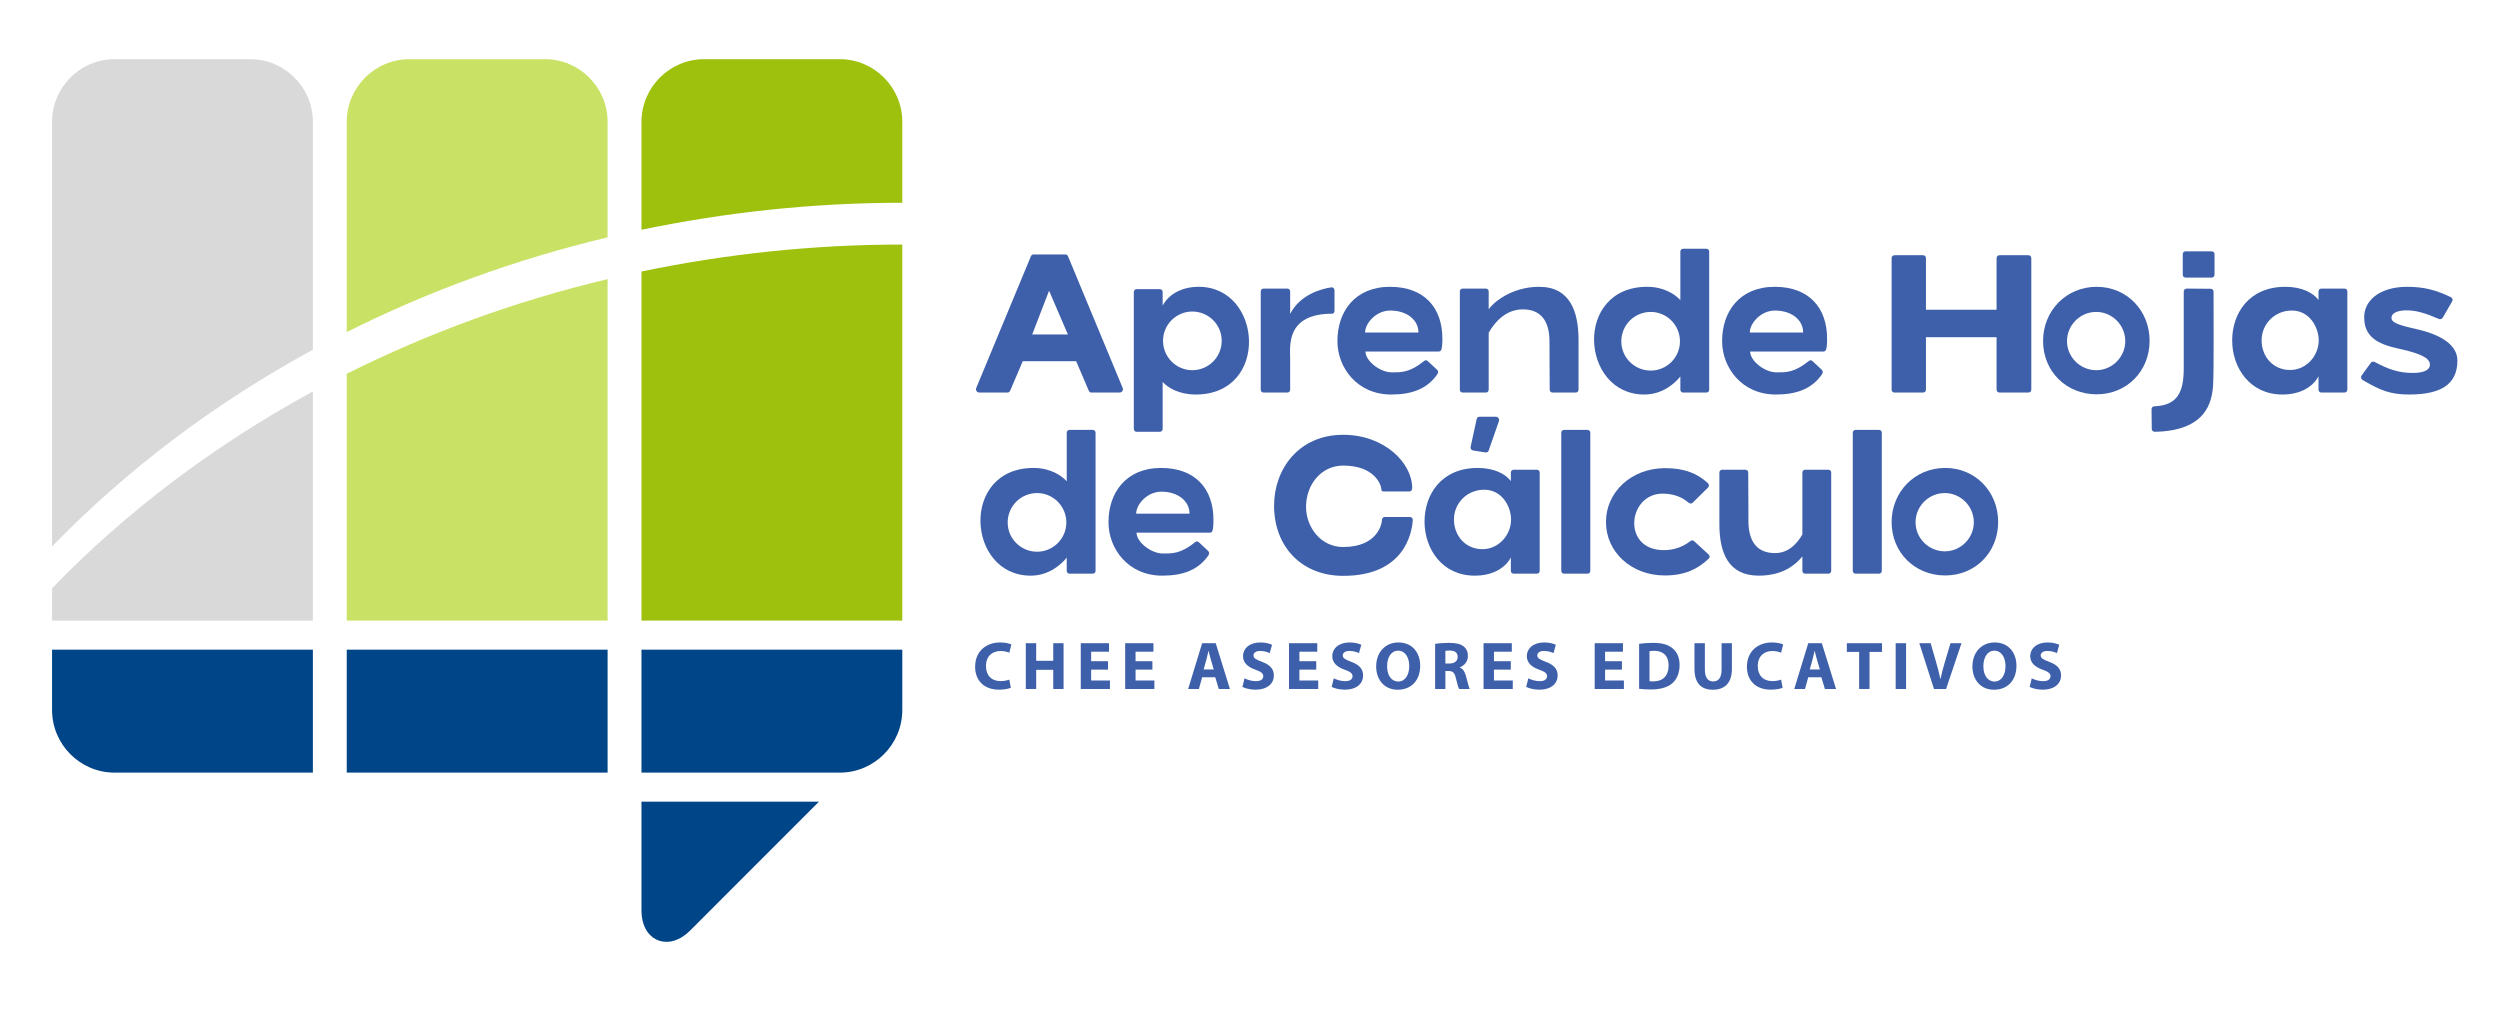
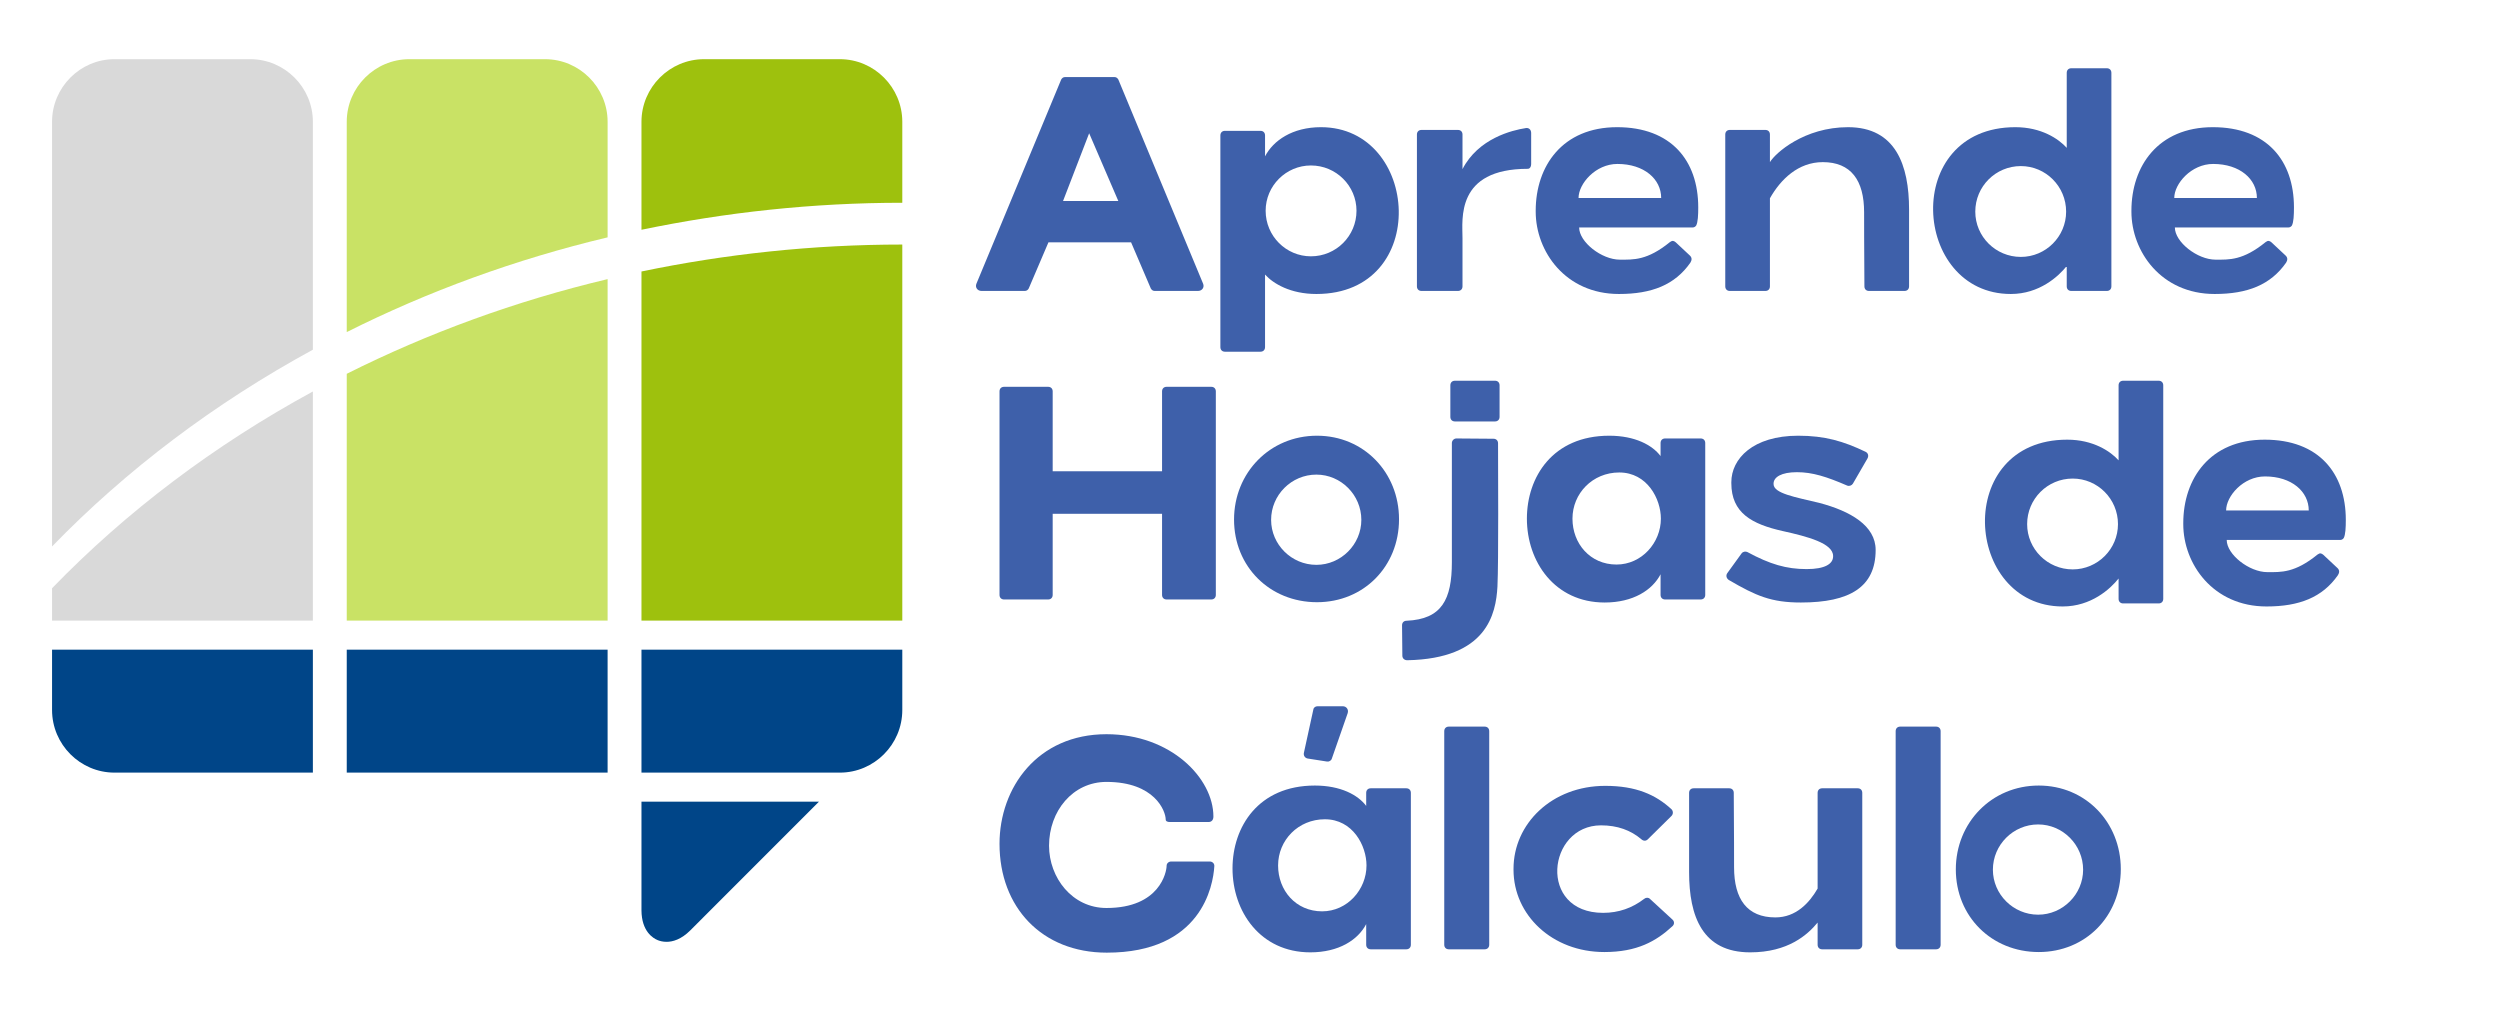
<svg xmlns="http://www.w3.org/2000/svg" width="100%" height="100%" viewBox="0 0 1334 540" version="1.1" xml:space="preserve" style="fill-rule:evenodd;clip-rule:evenodd;stroke-linejoin:round;stroke-miterlimit:2;">
  <g id="Artboard1" transform="matrix(1,0,0,1,-48,-453.447)">
    <rect x="48" y="453.447" width="1333.79" height="539.234" style="fill:none;" />
    <g transform="matrix(1,0,0,1,7.79172e-06,0.446824)">
-       <clipPath id="_clip1">
-         <rect x="390" y="484.578" width="139.434" height="300.422" />
-       </clipPath>
-       <g clip-path="url(#_clip1)">
+       <g>
        <path d="M390.289,575.605L390.289,517.988C390.289,499.617 405.324,484.578 423.695,484.578L496.148,484.578C514.469,484.578 529.465,499.617 529.465,517.988L529.465,561.195C481.582,561.195 435,566.313 390.289,575.605ZM529.465,784.148L529.465,583.488C481.582,583.488 435,588.57 390.289,597.867L390.289,784.148L529.465,784.148Z" style="fill:rgb(158,193,13);fill-rule:nonzero;" />
      </g>
    </g>
    <g transform="matrix(1,0,0,1,7.79172e-06,0.446824)">
      <path d="M233.023,630.199L233.023,517.988C233.023,499.617 248.051,484.578 266.441,484.578L338.793,484.578C357.211,484.578 372.219,499.617 372.219,517.988L372.219,579.656C322.953,591.387 276.293,608.484 233.023,630.199ZM372.219,784.148L372.219,601.938C322.953,613.648 276.281,630.777 233.023,652.461L233.023,784.148L372.219,784.148Z" style="fill:rgb(201,226,101);fill-rule:nonzero;" />
    </g>
    <g transform="matrix(1,0,0,1,7.79172e-06,0.446824)">
      <path d="M75.777,744.59L75.777,517.988C75.777,499.617 90.773,484.578 109.094,484.578L181.547,484.578C199.918,484.578 214.953,499.617 214.953,517.988L214.953,639.602C162.441,668.203 115.484,703.66 75.777,744.59ZM214.953,784.148L214.953,661.895C162.441,690.453 115.484,725.891 75.777,766.883L75.777,784.148L214.953,784.148Z" style="fill:rgb(217,217,217);fill-rule:nonzero;" />
    </g>
    <g transform="matrix(1,0,0,1,7.79172e-06,0.446824)">
-       <clipPath id="_clip2">
-         <rect x="75.684" y="799" width="453.75" height="156.578" />
-       </clipPath>
-       <g clip-path="url(#_clip2)">
+       <g>
        <path d="M484.984,880.773L416.332,949.461C411.477,954.305 406.977,955.559 403.664,955.559C401.613,955.559 399.973,955.082 398.996,954.676C396.379,953.621 390.379,949.949 390.289,938.801L390.289,880.773L484.984,880.773ZM496.148,865.27C514.469,865.27 529.465,850.246 529.465,831.844L529.465,799.652L390.289,799.652L390.289,865.27L496.148,865.27ZM372.219,799.652L233.023,799.652L233.023,865.27L372.219,865.27L372.219,799.652ZM214.953,799.652L75.777,799.652L75.777,831.844C75.777,850.246 90.773,865.27 109.094,865.27L214.953,865.27L214.953,799.652Z" style="fill:rgb(0,69,136);fill-rule:nonzero;" />
      </g>
    </g>
-     <g transform="matrix(1,0,0,1,567.058,662.916)">
-       <g id="e">
-         <path d="M50.773,-72.863C50.461,-73.387 50.043,-73.703 49.414,-73.703L32.453,-73.703C31.824,-73.703 31.406,-73.387 31.094,-72.863L1.883,-2.512C1.359,-1.258 2.199,0 3.664,0L18.531,0C19.16,0 19.578,-0.313 19.891,-0.836L26.695,-16.75L55.172,-16.75L61.977,-0.836C62.289,-0.313 62.711,0 63.336,0L78.203,0C79.668,0 80.508,-1.258 79.984,-2.512L50.773,-72.863ZM50.773,-30.988L31.723,-30.988L40.723,-54.336L50.773,-30.988Z" style="fill:rgb(62,96,170);fill-rule:nonzero;" />
+     <g transform="matrix(1.54854,0,0,1.54854,-312.001,-417.855)">
+       <g transform="matrix(1,0,0,1,567.058,662.916)">
+         <g id="e">
+           <path d="M50.773,-72.863C50.461,-73.387 50.043,-73.703 49.414,-73.703L32.453,-73.703C31.824,-73.703 31.406,-73.387 31.094,-72.863L1.883,-2.512C1.359,-1.258 2.199,0 3.664,0L18.531,0C19.16,0 19.578,-0.313 19.891,-0.836L26.695,-16.75L55.172,-16.75L61.977,-0.836C62.289,-0.313 62.711,0 63.336,0L78.203,0C79.668,0 80.508,-1.258 79.984,-2.512L50.773,-72.863ZM50.773,-30.988L31.723,-30.988L40.723,-54.336L50.773,-30.988Z" style="fill:rgb(62,96,170);fill-rule:nonzero;" />
+         </g>
+       </g>
+       <g transform="matrix(1,0,0,1,646.718,662.916)">
+         <g id="f">
+           <path d="M40.934,-56.43C31.094,-56.43 24.496,-51.82 21.672,-46.379L21.672,-53.602C21.672,-54.543 21.043,-55.172 20.102,-55.172L7.852,-55.172C6.91,-55.172 6.281,-54.543 6.281,-53.602L6.281,19.367C6.281,20.309 6.91,20.938 7.852,20.938L20.102,20.938C21.043,20.938 21.672,20.309 21.672,19.367L21.672,-5.652C24.496,-2.512 30.465,1.047 39.363,1.047C78.832,1.047 75.063,-56.43 40.934,-56.43ZM37.48,-43.238C46.168,-43.238 53.184,-36.223 53.184,-27.637C53.184,-18.949 46.168,-11.934 37.48,-11.934C28.895,-11.934 21.879,-18.949 21.879,-27.637C21.879,-36.223 28.895,-43.238 37.48,-43.238Z" style="fill:rgb(62,96,170);fill-rule:nonzero;" />
+         </g>
+       </g>
+       <g transform="matrix(1,0,0,1,716.538,662.916)">
+         <g id="g">
+           <path d="M43.551,-54.438C43.551,-55.59 42.715,-56.324 41.668,-56.113C36.957,-55.383 25.336,-52.555 19.891,-41.98L19.891,-53.914C19.891,-54.859 19.262,-55.484 18.32,-55.484L5.758,-55.484C4.816,-55.484 4.188,-54.859 4.188,-53.914L4.188,-1.57C4.188,-0.629 4.816,0 5.758,0L18.32,0C19.262,0 19.891,-0.629 19.891,-1.57L19.891,-18.215C19.891,-24.707 17.484,-42.086 42.398,-42.086C43.027,-42.086 43.551,-42.715 43.551,-43.656L43.551,-54.438Z" style="fill:rgb(62,96,170);fill-rule:nonzero;" />
+         </g>
+       </g>
+       <g transform="matrix(1,0,0,1,760.607,662.916)">
+         <g id="h">
+           <path d="M29.105,-56.43C10.258,-56.43 1.047,-43.027 1.047,-27.637L1.047,-27.324C1.047,-13.609 11.305,1.047 29.73,1.047C41.039,1.047 48.996,-2.094 54.336,-9.734C54.859,-10.574 54.961,-11.41 54.23,-12.145L49.309,-16.75C48.68,-17.273 48.156,-17.484 47.32,-16.855C39.469,-10.469 34.758,-10.781 30.047,-10.781C23.766,-10.781 16.016,-16.855 16.016,-21.879L55.172,-21.879C55.59,-21.879 56.008,-22.09 56.324,-22.508C56.953,-23.66 57.055,-26.172 57.055,-28.789C57.055,-45.016 47.633,-56.43 29.105,-56.43ZM29.207,-43.762C38.422,-43.762 44.285,-38.527 44.285,-32.035L15.809,-32.035C15.809,-36.957 21.672,-43.762 29.207,-43.762Z" style="fill:rgb(62,96,170);fill-rule:nonzero;" />
+         </g>
+       </g>
+       <g transform="matrix(1,0,0,1,819.645,662.916)">
+         <g id="i">
+           <path d="M49.625,-56.43C34.547,-56.43 24.602,-47.527 22.719,-44.387L22.719,-53.914C22.719,-54.859 22.09,-55.484 21.148,-55.484L8.898,-55.484C7.957,-55.484 7.328,-54.859 7.328,-53.914L7.328,-1.57C7.328,-0.629 7.957,0 8.898,0L21.148,0C22.09,0 22.719,-0.629 22.719,-1.57L22.719,-31.93C26.383,-38.422 32.453,-44.387 40.934,-44.387C50.672,-44.387 55.172,-38.105 55.172,-27.113C55.172,-27.113 55.172,-12.875 55.277,-1.57C55.277,-0.629 55.906,0 56.848,0L69.094,0C70.039,0 70.664,-0.629 70.664,-1.57L70.664,-28.059C70.664,-43.34 66.059,-56.43 49.625,-56.43Z" style="fill:rgb(62,96,170);fill-rule:nonzero;" />
+         </g>
+       </g>
+       <g transform="matrix(1,0,0,1,894.49,662.916)">
+         <g id="j">
+           <path d="M65.535,-75.168C65.535,-76.109 64.906,-76.738 63.965,-76.738L51.719,-76.738C50.773,-76.738 50.148,-76.109 50.148,-75.168L50.148,-49.309C47.32,-52.449 41.352,-56.43 32.453,-56.43C-6.91,-56.43 -3.246,1.047 30.883,1.047C40.723,1.047 47.32,-5.023 50.148,-8.586L50.148,-1.57C50.148,-0.629 50.773,0 51.719,0L63.965,0C64.906,0 65.535,-0.629 65.535,-1.57L65.535,-75.168ZM34.34,-43.027C42.922,-43.027 49.938,-36.012 49.938,-27.324C49.938,-18.738 42.922,-11.727 34.34,-11.727C25.648,-11.727 18.637,-18.738 18.637,-27.324C18.637,-36.012 25.648,-43.027 34.34,-43.027Z" style="fill:rgb(62,96,170);fill-rule:nonzero;" />
+         </g>
+       </g>
+       <g transform="matrix(1,0,0,1,965.88,662.916)">
+         <g id="h1">
+           <path d="M29.105,-56.43C10.258,-56.43 1.047,-43.027 1.047,-27.637L1.047,-27.324C1.047,-13.609 11.305,1.047 29.73,1.047C41.039,1.047 48.996,-2.094 54.336,-9.734C54.859,-10.574 54.961,-11.41 54.23,-12.145L49.309,-16.75C48.68,-17.273 48.156,-17.484 47.32,-16.855C39.469,-10.469 34.758,-10.781 30.047,-10.781C23.766,-10.781 16.016,-16.855 16.016,-21.879L55.172,-21.879C55.59,-21.879 56.008,-22.09 56.324,-22.508C56.953,-23.66 57.055,-26.172 57.055,-28.789C57.055,-45.016 47.633,-56.43 29.105,-56.43ZM29.207,-43.762C38.422,-43.762 44.285,-38.527 44.285,-32.035L15.809,-32.035C15.809,-36.957 21.672,-43.762 29.207,-43.762Z" style="fill:rgb(62,96,170);fill-rule:nonzero;" />
+         </g>
      </g>
    </g>
-     <g transform="matrix(1,0,0,1,646.718,662.916)">
-       <g id="f">
-         <path d="M40.934,-56.43C31.094,-56.43 24.496,-51.82 21.672,-46.379L21.672,-53.602C21.672,-54.543 21.043,-55.172 20.102,-55.172L7.852,-55.172C6.91,-55.172 6.281,-54.543 6.281,-53.602L6.281,19.367C6.281,20.309 6.91,20.938 7.852,20.938L20.102,20.938C21.043,20.938 21.672,20.309 21.672,19.367L21.672,-5.652C24.496,-2.512 30.465,1.047 39.363,1.047C78.832,1.047 75.063,-56.43 40.934,-56.43ZM37.48,-43.238C46.168,-43.238 53.184,-36.223 53.184,-27.637C53.184,-18.949 46.168,-11.934 37.48,-11.934C28.895,-11.934 21.879,-18.949 21.879,-27.637C21.879,-36.223 28.895,-43.238 37.48,-43.238Z" style="fill:rgb(62,96,170);fill-rule:nonzero;" />
+     <g transform="matrix(1.54854,0,0,1.54854,-1056.03,-253.225)">
+       <g transform="matrix(1,0,0,1,1048.99,662.916)">
+         <g id="l">
+           <path d="M82.914,-71.711C82.914,-72.656 82.285,-73.281 81.344,-73.281L65.953,-73.281C65.012,-73.281 64.383,-72.656 64.383,-71.711L64.383,-44.18L26.695,-44.18L26.695,-71.711C26.695,-72.656 26.066,-73.281 25.125,-73.281L9.945,-73.281C9.004,-73.281 8.375,-72.656 8.375,-71.711L8.375,-1.57C8.375,-0.629 9.004,0 9.945,0L25.125,0C26.066,0 26.695,-0.629 26.695,-1.57L26.695,-29.523L64.383,-29.523L64.383,-1.57C64.383,-0.629 65.012,0 65.953,0L81.344,0C82.285,0 82.914,-0.629 82.914,-1.57L82.914,-71.711Z" style="fill:rgb(62,96,170);fill-rule:nonzero;" />
+         </g>
+       </g>
+       <g transform="matrix(1,0,0,1,1138.18,662.916)">
+         <g id="m">
+           <path d="M28.582,0.941C44.703,0.941 56.848,-11.41 56.848,-27.637C56.848,-43.762 44.703,-56.43 28.582,-56.43C12.352,-56.43 0,-43.656 0,-27.535C0,-11.305 12.352,0.941 28.582,0.941ZM28.371,-11.934C19.785,-11.934 12.773,-18.949 12.773,-27.43C12.773,-36.012 19.785,-43.027 28.371,-43.027C36.852,-43.027 43.863,-36.012 43.863,-27.43C43.863,-18.949 36.852,-11.934 28.371,-11.934Z" style="fill:rgb(62,96,170);fill-rule:nonzero;" />
+         </g>
+       </g>
+       <g transform="matrix(1,0,0,1,1196.07,662.916)">
+         <g id="n">
+           <path d="M33.605,-73.805C33.605,-74.75 32.977,-75.375 32.035,-75.375L18.215,-75.375C17.273,-75.375 16.645,-74.75 16.645,-73.805L16.645,-62.918C16.645,-61.977 17.273,-61.348 18.215,-61.348L32.035,-61.348C32.977,-61.348 33.605,-61.977 33.605,-62.918L33.605,-73.805ZM18.738,-55.484C17.902,-55.484 17.168,-54.754 17.168,-53.914L17.168,-12.875C17.168,0 13.715,6.805 1.57,7.328C0.629,7.328 0,7.957 0,8.898L0.105,19.367C0.105,20.309 0.836,20.938 1.781,20.938C29.313,20.414 32.348,4.922 32.871,-4.398C33.293,-12.98 33.082,-46.168 33.082,-53.813C33.082,-54.754 32.453,-55.383 31.512,-55.383L18.738,-55.484Z" style="fill:rgb(62,96,170);fill-rule:nonzero;" />
+         </g>
+       </g>
+       <g transform="matrix(1,0,0,1,1235.95,662.916)">
+         <g id="o">
+           <path d="M31.512,-56.43C12.039,-56.43 3.141,-42.191 3.141,-27.848C3.141,-13.086 12.668,1.047 29.941,1.047C39.781,1.047 46.379,-3.246 49.203,-8.688L49.203,-1.57C49.203,-0.629 49.832,0 50.773,0L63.023,0C63.965,0 64.594,-0.629 64.594,-1.57L64.594,-53.914C64.594,-54.859 63.965,-55.484 63.023,-55.484L50.773,-55.484C49.832,-55.484 49.203,-54.859 49.203,-53.914L49.203,-49.414C46.379,-53.184 40.41,-56.43 31.512,-56.43ZM34.965,-43.762C44.598,-43.762 49.309,-34.652 49.309,-27.848C49.309,-19.578 42.715,-12.039 34.023,-12.039C24.918,-12.039 18.844,-19.262 18.844,-27.848C18.844,-36.535 25.754,-43.762 34.965,-43.762Z" style="fill:rgb(62,96,170);fill-rule:nonzero;" />
+         </g>
+       </g>
+       <g transform="matrix(1,0,0,1,1304.72,662.916)">
+         <g id="p">
+           <path d="M27.848,-56.43C12.25,-56.43 4.816,-48.473 4.816,-40.41L4.816,-40.098C4.816,-29.836 11.828,-25.965 22.613,-23.555C31.094,-21.672 39.887,-19.367 39.887,-14.969L39.887,-14.867C39.887,-12.25 37.059,-10.469 30.777,-10.469C23.766,-10.469 18.113,-12.145 10.363,-16.332C9.734,-16.645 8.898,-16.543 8.375,-15.914L3.453,-9.109C2.828,-8.27 3.141,-7.223 3.977,-6.699C13.297,-1.258 18.531,1.047 28.789,1.047C45.645,1.047 54.543,-4.293 54.543,-17.066C54.543,-25.441 45.855,-30.465 35.07,-33.293C26.801,-35.281 19.367,-36.535 19.367,-39.781L19.367,-39.887C19.367,-42.191 22.09,-43.863 27.43,-43.863C32.77,-43.863 37.688,-42.293 44.703,-39.258C45.434,-38.945 46.273,-39.258 46.691,-39.887L51.719,-48.578C52.242,-49.52 51.926,-50.461 51.09,-50.879C43.445,-54.543 37.059,-56.43 27.848,-56.43Z" style="fill:rgb(62,96,170);fill-rule:nonzero;" />
+         </g>
      </g>
    </g>
-     <g transform="matrix(1,0,0,1,716.538,662.916)">
-       <g id="g">
-         <path d="M43.551,-54.438C43.551,-55.59 42.715,-56.324 41.668,-56.113C36.957,-55.383 25.336,-52.555 19.891,-41.98L19.891,-53.914C19.891,-54.859 19.262,-55.484 18.32,-55.484L5.758,-55.484C4.816,-55.484 4.188,-54.859 4.188,-53.914L4.188,-1.57C4.188,-0.629 4.816,0 5.758,0L18.32,0C19.262,0 19.891,-0.629 19.891,-1.57L19.891,-18.215C19.891,-24.707 17.484,-42.086 42.398,-42.086C43.027,-42.086 43.551,-42.715 43.551,-43.656L43.551,-54.438Z" style="fill:rgb(62,96,170);fill-rule:nonzero;" />
+     <g transform="matrix(1.54854,0,0,1.54854,222.71,-400.789)">
+       <g transform="matrix(1,0,0,1,567.058,759.571)">
+         <g id="j1">
+           <path d="M65.535,-75.168C65.535,-76.109 64.906,-76.738 63.965,-76.738L51.719,-76.738C50.773,-76.738 50.148,-76.109 50.148,-75.168L50.148,-49.309C47.32,-52.449 41.352,-56.43 32.453,-56.43C-6.91,-56.43 -3.246,1.047 30.883,1.047C40.723,1.047 47.32,-5.023 50.148,-8.586L50.148,-1.57C50.148,-0.629 50.773,0 51.719,0L63.965,0C64.906,0 65.535,-0.629 65.535,-1.57L65.535,-75.168ZM34.34,-43.027C42.922,-43.027 49.938,-36.012 49.938,-27.324C49.938,-18.738 42.922,-11.727 34.34,-11.727C25.648,-11.727 18.637,-18.738 18.637,-27.324C18.637,-36.012 25.648,-43.027 34.34,-43.027Z" style="fill:rgb(62,96,170);fill-rule:nonzero;" />
+         </g>
+       </g>
+       <g transform="matrix(1,0,0,1,638.448,759.571)">
+         <g id="h2">
+           <path d="M29.105,-56.43C10.258,-56.43 1.047,-43.027 1.047,-27.637L1.047,-27.324C1.047,-13.609 11.305,1.047 29.73,1.047C41.039,1.047 48.996,-2.094 54.336,-9.734C54.859,-10.574 54.961,-11.41 54.23,-12.145L49.309,-16.75C48.68,-17.273 48.156,-17.484 47.32,-16.855C39.469,-10.469 34.758,-10.781 30.047,-10.781C23.766,-10.781 16.016,-16.855 16.016,-21.879L55.172,-21.879C55.59,-21.879 56.008,-22.09 56.324,-22.508C56.953,-23.66 57.055,-26.172 57.055,-28.789C57.055,-45.016 47.633,-56.43 29.105,-56.43ZM29.207,-43.762C38.422,-43.762 44.285,-38.527 44.285,-32.035L15.809,-32.035C15.809,-36.957 21.672,-43.762 29.207,-43.762Z" style="fill:rgb(62,96,170);fill-rule:nonzero;" />
+         </g>
      </g>
    </g>
-     <g transform="matrix(1,0,0,1,760.607,662.916)">
-       <g id="h">
-         <path d="M29.105,-56.43C10.258,-56.43 1.047,-43.027 1.047,-27.637L1.047,-27.324C1.047,-13.609 11.305,1.047 29.73,1.047C41.039,1.047 48.996,-2.094 54.336,-9.734C54.859,-10.574 54.961,-11.41 54.23,-12.145L49.309,-16.75C48.68,-17.273 48.156,-17.484 47.32,-16.855C39.469,-10.469 34.758,-10.781 30.047,-10.781C23.766,-10.781 16.016,-16.855 16.016,-21.879L55.172,-21.879C55.59,-21.879 56.008,-22.09 56.324,-22.508C56.953,-23.66 57.055,-26.172 57.055,-28.789C57.055,-45.016 47.633,-56.43 29.105,-56.43ZM29.207,-43.762C38.422,-43.762 44.285,-38.527 44.285,-32.035L15.809,-32.035C15.809,-36.957 21.672,-43.762 29.207,-43.762Z" style="fill:rgb(62,96,170);fill-rule:nonzero;" />
+     <g transform="matrix(1.54854,0,0,1.54854,-545.752,-216.227)">
+       <g transform="matrix(1,0,0,1,721.562,759.571)">
+         <g id="q">
+           <path d="M43.133,-74.121C19.367,-74.121 6.281,-55.695 6.281,-36.328C6.281,-14.551 20.832,1.152 43.238,1.152C75.898,1.152 79.879,-21.879 80.297,-28.582C80.402,-29.523 79.668,-30.254 78.727,-30.254L65.43,-30.254C64.594,-30.254 63.859,-29.629 63.859,-28.789C63.859,-26.695 61.559,-14.238 43.133,-14.238C31.301,-14.238 23.348,-24.707 23.348,-35.699C23.348,-47.633 31.512,-57.684 43.133,-57.684C59.777,-57.684 63.547,-47.633 63.547,-44.703C63.547,-44.074 64.281,-43.863 64.906,-43.863L78.309,-43.863C79.461,-43.863 79.984,-44.703 79.984,-45.75C79.984,-58.941 65.328,-74.121 43.133,-74.121Z" style="fill:rgb(62,96,170);fill-rule:nonzero;" />
+         </g>
      </g>
-     </g>
-     <g transform="matrix(1,0,0,1,819.645,662.916)">
-       <g id="i">
-         <path d="M49.625,-56.43C34.547,-56.43 24.602,-47.527 22.719,-44.387L22.719,-53.914C22.719,-54.859 22.09,-55.484 21.148,-55.484L8.898,-55.484C7.957,-55.484 7.328,-54.859 7.328,-53.914L7.328,-1.57C7.328,-0.629 7.957,0 8.898,0L21.148,0C22.09,0 22.719,-0.629 22.719,-1.57L22.719,-31.93C26.383,-38.422 32.453,-44.387 40.934,-44.387C50.672,-44.387 55.172,-38.105 55.172,-27.113C55.172,-27.113 55.172,-12.875 55.277,-1.57C55.277,-0.629 55.906,0 56.848,0L69.094,0C70.039,0 70.664,-0.629 70.664,-1.57L70.664,-28.059C70.664,-43.34 66.059,-56.43 49.625,-56.43Z" style="fill:rgb(62,96,170);fill-rule:nonzero;" />
+       <g transform="matrix(1,0,0,1,804.99,759.571)">
+         <g id="r">
+           <path d="M42.816,-81.344C43.238,-82.602 42.398,-83.754 41.145,-83.754L32.453,-83.754C31.723,-83.754 31.094,-83.332 30.988,-82.602L27.742,-67.734C27.535,-66.793 28.059,-65.953 29,-65.746L35.699,-64.699C36.434,-64.594 37.164,-65.012 37.375,-65.746L42.816,-81.344ZM31.512,-56.43C12.039,-56.43 3.141,-42.191 3.141,-27.848C3.141,-13.086 12.668,1.047 29.941,1.047C39.781,1.047 46.379,-3.246 49.203,-8.688L49.203,-1.57C49.203,-0.629 49.832,0 50.773,0L63.023,0C63.965,0 64.594,-0.629 64.594,-1.57L64.594,-53.914C64.594,-54.859 63.965,-55.484 63.023,-55.484L50.773,-55.484C49.832,-55.484 49.203,-54.859 49.203,-53.914L49.203,-49.414C46.379,-53.184 40.41,-56.43 31.512,-56.43ZM34.965,-44.809C44.598,-44.809 49.309,-35.699 49.309,-28.895C49.309,-20.625 42.715,-13.086 34.023,-13.086C24.918,-13.086 18.844,-20.309 18.844,-28.895C18.844,-37.582 25.754,-44.809 34.965,-44.809Z" style="fill:rgb(62,96,170);fill-rule:nonzero;" />
+         </g>
      </g>
-     </g>
-     <g transform="matrix(1,0,0,1,894.49,662.916)">
-       <g id="j">
-         <path d="M65.535,-75.168C65.535,-76.109 64.906,-76.738 63.965,-76.738L51.719,-76.738C50.773,-76.738 50.148,-76.109 50.148,-75.168L50.148,-49.309C47.32,-52.449 41.352,-56.43 32.453,-56.43C-6.91,-56.43 -3.246,1.047 30.883,1.047C40.723,1.047 47.32,-5.023 50.148,-8.586L50.148,-1.57C50.148,-0.629 50.773,0 51.719,0L63.965,0C64.906,0 65.535,-0.629 65.535,-1.57L65.535,-75.168ZM34.34,-43.027C42.922,-43.027 49.938,-36.012 49.938,-27.324C49.938,-18.738 42.922,-11.727 34.34,-11.727C25.648,-11.727 18.637,-18.738 18.637,-27.324C18.637,-36.012 25.648,-43.027 34.34,-43.027Z" style="fill:rgb(62,96,170);fill-rule:nonzero;" />
+       <g transform="matrix(1,0,0,1,873.763,759.571)">
+         <g id="s">
+           <path d="M22.824,-75.168C22.824,-76.109 22.195,-76.738 21.254,-76.738L8.898,-76.738C7.957,-76.738 7.328,-76.109 7.328,-75.168L7.328,-1.57C7.328,-0.629 7.957,0 8.898,0L21.254,0C22.195,0 22.824,-0.629 22.824,-1.57L22.824,-75.168Z" style="fill:rgb(62,96,170);fill-rule:nonzero;" />
+         </g>
      </g>
-     </g>
-     <g transform="matrix(1,0,0,1,965.88,662.916)">
-       <g id="h1">
-         <path d="M29.105,-56.43C10.258,-56.43 1.047,-43.027 1.047,-27.637L1.047,-27.324C1.047,-13.609 11.305,1.047 29.73,1.047C41.039,1.047 48.996,-2.094 54.336,-9.734C54.859,-10.574 54.961,-11.41 54.23,-12.145L49.309,-16.75C48.68,-17.273 48.156,-17.484 47.32,-16.855C39.469,-10.469 34.758,-10.781 30.047,-10.781C23.766,-10.781 16.016,-16.855 16.016,-21.879L55.172,-21.879C55.59,-21.879 56.008,-22.09 56.324,-22.508C56.953,-23.66 57.055,-26.172 57.055,-28.789C57.055,-45.016 47.633,-56.43 29.105,-56.43ZM29.207,-43.762C38.422,-43.762 44.285,-38.527 44.285,-32.035L15.809,-32.035C15.809,-36.957 21.672,-43.762 29.207,-43.762Z" style="fill:rgb(62,96,170);fill-rule:nonzero;" />
+       <g transform="matrix(1,0,0,1,901.817,759.571)">
+         <g id="t">
+           <path d="M34.758,-56.324C16.332,-56.324 3.141,-43.238 3.141,-27.742L3.141,-27.43C3.141,-11.828 16.438,0.941 34.441,0.941C45.645,0.941 52.242,-2.723 57.895,-7.957C58.625,-8.586 58.625,-9.633 57.895,-10.258L50.148,-17.379C49.625,-17.902 48.785,-17.902 48.156,-17.379C44.074,-14.238 39.363,-12.563 34.023,-12.563C11.41,-12.563 14.762,-42.715 33.293,-42.715C38.945,-42.715 43.551,-41.039 47.215,-37.898C47.949,-37.27 48.785,-37.27 49.414,-37.898L57.578,-45.957C58.207,-46.586 58.207,-47.633 57.578,-48.262C52.137,-53.289 45.332,-56.324 34.758,-56.324Z" style="fill:rgb(62,96,170);fill-rule:nonzero;" />
+         </g>
      </g>
-     </g>
-     <g transform="matrix(1,0,0,1,1048.99,662.916)">
-       <g id="l">
-         <path d="M82.914,-71.711C82.914,-72.656 82.285,-73.281 81.344,-73.281L65.953,-73.281C65.012,-73.281 64.383,-72.656 64.383,-71.711L64.383,-44.18L26.695,-44.18L26.695,-71.711C26.695,-72.656 26.066,-73.281 25.125,-73.281L9.945,-73.281C9.004,-73.281 8.375,-72.656 8.375,-71.711L8.375,-1.57C8.375,-0.629 9.004,0 9.945,0L25.125,0C26.066,0 26.695,-0.629 26.695,-1.57L26.695,-29.523L64.383,-29.523L64.383,-1.57C64.383,-0.629 65.012,0 65.953,0L81.344,0C82.285,0 82.914,-0.629 82.914,-1.57L82.914,-71.711Z" style="fill:rgb(62,96,170);fill-rule:nonzero;" />
+       <g transform="matrix(1,0,0,1,962.32,759.571)">
+         <g id="u">
+           <path d="M4.711,-55.484C3.77,-55.484 3.141,-54.859 3.141,-53.914L3.141,-26.59C3.141,-11.305 7.746,1.047 24.184,1.047C37.27,1.047 43.969,-5.023 47.426,-9.211L47.426,-1.57C47.426,-0.629 48.051,0 48.996,0L61.242,0C62.188,0 62.813,-0.629 62.813,-1.57L62.813,-53.914C62.813,-54.859 62.188,-55.484 61.242,-55.484L48.996,-55.484C48.051,-55.484 47.426,-54.859 47.426,-53.914L47.426,-20.938C44.598,-16.016 39.992,-10.992 32.871,-10.992C23.137,-10.992 18.637,-17.273 18.637,-28.266C18.637,-28.266 18.637,-42.609 18.531,-53.914C18.531,-54.859 17.902,-55.484 16.961,-55.484L4.711,-55.484Z" style="fill:rgb(62,96,170);fill-rule:nonzero;" />
+         </g>
      </g>
-     </g>
-     <g transform="matrix(1,0,0,1,1138.18,662.916)">
-       <g id="m">
-         <path d="M28.582,0.941C44.703,0.941 56.848,-11.41 56.848,-27.637C56.848,-43.762 44.703,-56.43 28.582,-56.43C12.352,-56.43 0,-43.656 0,-27.535C0,-11.305 12.352,0.941 28.582,0.941ZM28.371,-11.934C19.785,-11.934 12.773,-18.949 12.773,-27.43C12.773,-36.012 19.785,-43.027 28.371,-43.027C36.852,-43.027 43.863,-36.012 43.863,-27.43C43.863,-18.949 36.852,-11.934 28.371,-11.934Z" style="fill:rgb(62,96,170);fill-rule:nonzero;" />
+       <g transform="matrix(1,0,0,1,1029.31,759.571)">
+         <g id="s1">
+           <path d="M22.824,-75.168C22.824,-76.109 22.195,-76.738 21.254,-76.738L8.898,-76.738C7.957,-76.738 7.328,-76.109 7.328,-75.168L7.328,-1.57C7.328,-0.629 7.957,0 8.898,0L21.254,0C22.195,0 22.824,-0.629 22.824,-1.57L22.824,-75.168Z" style="fill:rgb(62,96,170);fill-rule:nonzero;" />
+         </g>
      </g>
-     </g>
-     <g transform="matrix(1,0,0,1,1196.07,662.916)">
-       <g id="n">
-         <path d="M33.605,-73.805C33.605,-74.75 32.977,-75.375 32.035,-75.375L18.215,-75.375C17.273,-75.375 16.645,-74.75 16.645,-73.805L16.645,-62.918C16.645,-61.977 17.273,-61.348 18.215,-61.348L32.035,-61.348C32.977,-61.348 33.605,-61.977 33.605,-62.918L33.605,-73.805ZM18.738,-55.484C17.902,-55.484 17.168,-54.754 17.168,-53.914L17.168,-12.875C17.168,0 13.715,6.805 1.57,7.328C0.629,7.328 0,7.957 0,8.898L0.105,19.367C0.105,20.309 0.836,20.938 1.781,20.938C29.313,20.414 32.348,4.922 32.871,-4.398C33.293,-12.98 33.082,-46.168 33.082,-53.813C33.082,-54.754 32.453,-55.383 31.512,-55.383L18.738,-55.484Z" style="fill:rgb(62,96,170);fill-rule:nonzero;" />
-       </g>
-     </g>
-     <g transform="matrix(1,0,0,1,1235.95,662.916)">
-       <g id="o">
-         <path d="M31.512,-56.43C12.039,-56.43 3.141,-42.191 3.141,-27.848C3.141,-13.086 12.668,1.047 29.941,1.047C39.781,1.047 46.379,-3.246 49.203,-8.688L49.203,-1.57C49.203,-0.629 49.832,0 50.773,0L63.023,0C63.965,0 64.594,-0.629 64.594,-1.57L64.594,-53.914C64.594,-54.859 63.965,-55.484 63.023,-55.484L50.773,-55.484C49.832,-55.484 49.203,-54.859 49.203,-53.914L49.203,-49.414C46.379,-53.184 40.41,-56.43 31.512,-56.43ZM34.965,-43.762C44.598,-43.762 49.309,-34.652 49.309,-27.848C49.309,-19.578 42.715,-12.039 34.023,-12.039C24.918,-12.039 18.844,-19.262 18.844,-27.848C18.844,-36.535 25.754,-43.762 34.965,-43.762Z" style="fill:rgb(62,96,170);fill-rule:nonzero;" />
-       </g>
-     </g>
-     <g transform="matrix(1,0,0,1,1304.72,662.916)">
-       <g id="p">
-         <path d="M27.848,-56.43C12.25,-56.43 4.816,-48.473 4.816,-40.41L4.816,-40.098C4.816,-29.836 11.828,-25.965 22.613,-23.555C31.094,-21.672 39.887,-19.367 39.887,-14.969L39.887,-14.867C39.887,-12.25 37.059,-10.469 30.777,-10.469C23.766,-10.469 18.113,-12.145 10.363,-16.332C9.734,-16.645 8.898,-16.543 8.375,-15.914L3.453,-9.109C2.828,-8.27 3.141,-7.223 3.977,-6.699C13.297,-1.258 18.531,1.047 28.789,1.047C45.645,1.047 54.543,-4.293 54.543,-17.066C54.543,-25.441 45.855,-30.465 35.07,-33.293C26.801,-35.281 19.367,-36.535 19.367,-39.781L19.367,-39.887C19.367,-42.191 22.09,-43.863 27.43,-43.863C32.77,-43.863 37.688,-42.293 44.703,-39.258C45.434,-38.945 46.273,-39.258 46.691,-39.887L51.719,-48.578C52.242,-49.52 51.926,-50.461 51.09,-50.879C43.445,-54.543 37.059,-56.43 27.848,-56.43Z" style="fill:rgb(62,96,170);fill-rule:nonzero;" />
-       </g>
-     </g>
-     <g transform="matrix(1,0,0,1,567.058,759.571)">
-       <g id="j1">
-         <path d="M65.535,-75.168C65.535,-76.109 64.906,-76.738 63.965,-76.738L51.719,-76.738C50.773,-76.738 50.148,-76.109 50.148,-75.168L50.148,-49.309C47.32,-52.449 41.352,-56.43 32.453,-56.43C-6.91,-56.43 -3.246,1.047 30.883,1.047C40.723,1.047 47.32,-5.023 50.148,-8.586L50.148,-1.57C50.148,-0.629 50.773,0 51.719,0L63.965,0C64.906,0 65.535,-0.629 65.535,-1.57L65.535,-75.168ZM34.34,-43.027C42.922,-43.027 49.938,-36.012 49.938,-27.324C49.938,-18.738 42.922,-11.727 34.34,-11.727C25.648,-11.727 18.637,-18.738 18.637,-27.324C18.637,-36.012 25.648,-43.027 34.34,-43.027Z" style="fill:rgb(62,96,170);fill-rule:nonzero;" />
-       </g>
-     </g>
-     <g transform="matrix(1,0,0,1,638.448,759.571)">
-       <g id="h2">
-         <path d="M29.105,-56.43C10.258,-56.43 1.047,-43.027 1.047,-27.637L1.047,-27.324C1.047,-13.609 11.305,1.047 29.73,1.047C41.039,1.047 48.996,-2.094 54.336,-9.734C54.859,-10.574 54.961,-11.41 54.23,-12.145L49.309,-16.75C48.68,-17.273 48.156,-17.484 47.32,-16.855C39.469,-10.469 34.758,-10.781 30.047,-10.781C23.766,-10.781 16.016,-16.855 16.016,-21.879L55.172,-21.879C55.59,-21.879 56.008,-22.09 56.324,-22.508C56.953,-23.66 57.055,-26.172 57.055,-28.789C57.055,-45.016 47.633,-56.43 29.105,-56.43ZM29.207,-43.762C38.422,-43.762 44.285,-38.527 44.285,-32.035L15.809,-32.035C15.809,-36.957 21.672,-43.762 29.207,-43.762Z" style="fill:rgb(62,96,170);fill-rule:nonzero;" />
-       </g>
-     </g>
-     <g transform="matrix(1,0,0,1,721.562,759.571)">
-       <g id="q">
-         <path d="M43.133,-74.121C19.367,-74.121 6.281,-55.695 6.281,-36.328C6.281,-14.551 20.832,1.152 43.238,1.152C75.898,1.152 79.879,-21.879 80.297,-28.582C80.402,-29.523 79.668,-30.254 78.727,-30.254L65.43,-30.254C64.594,-30.254 63.859,-29.629 63.859,-28.789C63.859,-26.695 61.559,-14.238 43.133,-14.238C31.301,-14.238 23.348,-24.707 23.348,-35.699C23.348,-47.633 31.512,-57.684 43.133,-57.684C59.777,-57.684 63.547,-47.633 63.547,-44.703C63.547,-44.074 64.281,-43.863 64.906,-43.863L78.309,-43.863C79.461,-43.863 79.984,-44.703 79.984,-45.75C79.984,-58.941 65.328,-74.121 43.133,-74.121Z" style="fill:rgb(62,96,170);fill-rule:nonzero;" />
-       </g>
-     </g>
-     <g transform="matrix(1,0,0,1,804.99,759.571)">
-       <g id="r">
-         <path d="M42.816,-81.344C43.238,-82.602 42.398,-83.754 41.145,-83.754L32.453,-83.754C31.723,-83.754 31.094,-83.332 30.988,-82.602L27.742,-67.734C27.535,-66.793 28.059,-65.953 29,-65.746L35.699,-64.699C36.434,-64.594 37.164,-65.012 37.375,-65.746L42.816,-81.344ZM31.512,-56.43C12.039,-56.43 3.141,-42.191 3.141,-27.848C3.141,-13.086 12.668,1.047 29.941,1.047C39.781,1.047 46.379,-3.246 49.203,-8.688L49.203,-1.57C49.203,-0.629 49.832,0 50.773,0L63.023,0C63.965,0 64.594,-0.629 64.594,-1.57L64.594,-53.914C64.594,-54.859 63.965,-55.484 63.023,-55.484L50.773,-55.484C49.832,-55.484 49.203,-54.859 49.203,-53.914L49.203,-49.414C46.379,-53.184 40.41,-56.43 31.512,-56.43ZM34.965,-44.809C44.598,-44.809 49.309,-35.699 49.309,-28.895C49.309,-20.625 42.715,-13.086 34.023,-13.086C24.918,-13.086 18.844,-20.309 18.844,-28.895C18.844,-37.582 25.754,-44.809 34.965,-44.809Z" style="fill:rgb(62,96,170);fill-rule:nonzero;" />
-       </g>
-     </g>
-     <g transform="matrix(1,0,0,1,873.763,759.571)">
-       <g id="s">
-         <path d="M22.824,-75.168C22.824,-76.109 22.195,-76.738 21.254,-76.738L8.898,-76.738C7.957,-76.738 7.328,-76.109 7.328,-75.168L7.328,-1.57C7.328,-0.629 7.957,0 8.898,0L21.254,0C22.195,0 22.824,-0.629 22.824,-1.57L22.824,-75.168Z" style="fill:rgb(62,96,170);fill-rule:nonzero;" />
-       </g>
-     </g>
-     <g transform="matrix(1,0,0,1,901.817,759.571)">
-       <g id="t">
-         <path d="M34.758,-56.324C16.332,-56.324 3.141,-43.238 3.141,-27.742L3.141,-27.43C3.141,-11.828 16.438,0.941 34.441,0.941C45.645,0.941 52.242,-2.723 57.895,-7.957C58.625,-8.586 58.625,-9.633 57.895,-10.258L50.148,-17.379C49.625,-17.902 48.785,-17.902 48.156,-17.379C44.074,-14.238 39.363,-12.563 34.023,-12.563C11.41,-12.563 14.762,-42.715 33.293,-42.715C38.945,-42.715 43.551,-41.039 47.215,-37.898C47.949,-37.27 48.785,-37.27 49.414,-37.898L57.578,-45.957C58.207,-46.586 58.207,-47.633 57.578,-48.262C52.137,-53.289 45.332,-56.324 34.758,-56.324Z" style="fill:rgb(62,96,170);fill-rule:nonzero;" />
-       </g>
-     </g>
-     <g transform="matrix(1,0,0,1,962.32,759.571)">
-       <g id="u">
-         <path d="M4.711,-55.484C3.77,-55.484 3.141,-54.859 3.141,-53.914L3.141,-26.59C3.141,-11.305 7.746,1.047 24.184,1.047C37.27,1.047 43.969,-5.023 47.426,-9.211L47.426,-1.57C47.426,-0.629 48.051,0 48.996,0L61.242,0C62.188,0 62.813,-0.629 62.813,-1.57L62.813,-53.914C62.813,-54.859 62.188,-55.484 61.242,-55.484L48.996,-55.484C48.051,-55.484 47.426,-54.859 47.426,-53.914L47.426,-20.938C44.598,-16.016 39.992,-10.992 32.871,-10.992C23.137,-10.992 18.637,-17.273 18.637,-28.266C18.637,-28.266 18.637,-42.609 18.531,-53.914C18.531,-54.859 17.902,-55.484 16.961,-55.484L4.711,-55.484Z" style="fill:rgb(62,96,170);fill-rule:nonzero;" />
-       </g>
-     </g>
-     <g transform="matrix(1,0,0,1,1029.31,759.571)">
-       <g id="s1">
-         <path d="M22.824,-75.168C22.824,-76.109 22.195,-76.738 21.254,-76.738L8.898,-76.738C7.957,-76.738 7.328,-76.109 7.328,-75.168L7.328,-1.57C7.328,-0.629 7.957,0 8.898,0L21.254,0C22.195,0 22.824,-0.629 22.824,-1.57L22.824,-75.168Z" style="fill:rgb(62,96,170);fill-rule:nonzero;" />
-       </g>
-     </g>
-     <g transform="matrix(1,0,0,1,1057.37,759.571)">
-       <g id="m1">
-         <path d="M28.582,0.941C44.703,0.941 56.848,-11.41 56.848,-27.637C56.848,-43.762 44.703,-56.43 28.582,-56.43C12.352,-56.43 0,-43.656 0,-27.535C0,-11.305 12.352,0.941 28.582,0.941ZM28.371,-11.934C19.785,-11.934 12.773,-18.949 12.773,-27.43C12.773,-36.012 19.785,-43.027 28.371,-43.027C36.852,-43.027 43.863,-36.012 43.863,-27.43C43.863,-18.949 36.852,-11.934 28.371,-11.934Z" style="fill:rgb(62,96,170);fill-rule:nonzero;" />
-       </g>
-     </g>
-     <g transform="matrix(1,0,0,1,567.058,821.091)">
-       <g id="v">
-         <path d="M19.5,-5C18.414,-4.566 16.563,-4.203 14.898,-4.203C9.969,-4.203 7.066,-7.285 7.066,-12.18C7.066,-17.617 10.477,-20.262 14.859,-20.262C16.816,-20.262 18.375,-19.828 19.5,-19.355L20.625,-23.742C19.645,-24.25 17.469,-24.828 14.605,-24.828C7.215,-24.828 1.27,-20.188 1.27,-11.852C1.27,-4.895 5.617,0.363 14.063,0.363C17.035,0.363 19.32,-0.18 20.332,-0.688L19.5,-5Z" style="fill:rgb(62,96,170);fill-rule:nonzero;" />
-       </g>
-     </g>
-     <g transform="matrix(1,0,0,1,592.973,821.091)">
-       <g id="w">
-         <path d="M2.391,-24.43L2.391,0L7.938,0L7.938,-10.223L17.035,-10.223L17.035,0L22.543,0L22.543,-24.43L17.035,-24.43L17.035,-15.043L7.938,-15.043L7.938,-24.43L2.391,-24.43Z" style="fill:rgb(62,96,170);fill-rule:nonzero;" />
-       </g>
-     </g>
-     <g transform="matrix(1,0,0,1,622.297,821.091)">
-       <g id="x">
-         <path d="M16.926,-14.824L7.938,-14.824L7.938,-19.898L17.469,-19.898L17.469,-24.43L2.391,-24.43L2.391,0L17.977,0L17.977,-4.531L7.938,-4.531L7.938,-10.328L16.926,-10.328L16.926,-14.824Z" style="fill:rgb(62,96,170);fill-rule:nonzero;" />
-       </g>
-     </g>
-     <g transform="matrix(1,0,0,1,646.001,821.091)">
-       <g id="x1">
-         <path d="M16.926,-14.824L7.938,-14.824L7.938,-19.898L17.469,-19.898L17.469,-24.43L2.391,-24.43L2.391,0L17.977,0L17.977,-4.531L7.938,-4.531L7.938,-10.328L16.926,-10.328L16.926,-14.824Z" style="fill:rgb(62,96,170);fill-rule:nonzero;" />
-       </g>
-     </g>
-     <g transform="matrix(1,0,0,1,681.378,821.091)">
-       <g id="z">
-         <path d="M15.078,-6.27L16.965,0L22.906,0L15.332,-24.43L8.082,-24.43L0.617,0L6.344,0L8.082,-6.27L15.078,-6.27ZM8.879,-10.402L10.328,-15.586C10.73,-17 11.09,-18.848 11.453,-20.297L11.527,-20.297C11.887,-18.848 12.324,-17.035 12.758,-15.586L14.281,-10.402L8.879,-10.402Z" style="fill:rgb(62,96,170);fill-rule:nonzero;" />
-       </g>
-     </g>
-     <g transform="matrix(1,0,0,1,709.504,821.091)">
-       <g id="A">
-         <path d="M1.449,-1.125C2.828,-0.363 5.582,0.363 8.371,0.363C15.078,0.363 18.23,-3.117 18.23,-7.215C18.23,-10.656 16.203,-12.902 11.887,-14.5C8.734,-15.695 7.359,-16.383 7.359,-17.941C7.359,-19.211 8.52,-20.297 10.91,-20.297C13.301,-20.297 15.043,-19.609 16.02,-19.137L17.254,-23.598C15.805,-24.25 13.773,-24.828 11.02,-24.828C5.254,-24.828 1.777,-21.641 1.777,-17.469C1.777,-13.918 4.422,-11.672 8.48,-10.258C11.418,-9.207 12.578,-8.336 12.578,-6.813C12.578,-5.219 11.234,-4.168 8.699,-4.168C6.344,-4.168 4.059,-4.93 2.574,-5.691L1.449,-1.125Z" style="fill:rgb(62,96,170);fill-rule:nonzero;" />
-       </g>
-     </g>
-     <g transform="matrix(1,0,0,1,733.427,821.091)">
-       <g id="x2">
-         <path d="M16.926,-14.824L7.938,-14.824L7.938,-19.898L17.469,-19.898L17.469,-24.43L2.391,-24.43L2.391,0L17.977,0L17.977,-4.531L7.938,-4.531L7.938,-10.328L16.926,-10.328L16.926,-14.824Z" style="fill:rgb(62,96,170);fill-rule:nonzero;" />
-       </g>
-     </g>
-     <g transform="matrix(1,0,0,1,757.132,821.091)">
-       <g id="A1">
-         <path d="M1.449,-1.125C2.828,-0.363 5.582,0.363 8.371,0.363C15.078,0.363 18.23,-3.117 18.23,-7.215C18.23,-10.656 16.203,-12.902 11.887,-14.5C8.734,-15.695 7.359,-16.383 7.359,-17.941C7.359,-19.211 8.52,-20.297 10.91,-20.297C13.301,-20.297 15.043,-19.609 16.02,-19.137L17.254,-23.598C15.805,-24.25 13.773,-24.828 11.02,-24.828C5.254,-24.828 1.777,-21.641 1.777,-17.469C1.777,-13.918 4.422,-11.672 8.48,-10.258C11.418,-9.207 12.578,-8.336 12.578,-6.813C12.578,-5.219 11.234,-4.168 8.699,-4.168C6.344,-4.168 4.059,-4.93 2.574,-5.691L1.449,-1.125Z" style="fill:rgb(62,96,170);fill-rule:nonzero;" />
-       </g>
-     </g>
-     <g transform="matrix(1,0,0,1,781.054,821.091)">
-       <g id="B">
-         <path d="M13.156,-24.828C5.945,-24.828 1.27,-19.355 1.27,-12.035C1.27,-5.074 5.508,0.398 12.758,0.398C19.898,0.398 24.758,-4.457 24.758,-12.469C24.758,-19.211 20.66,-24.828 13.156,-24.828ZM13.012,-20.441C16.816,-20.441 18.922,-16.672 18.922,-12.289C18.922,-7.539 16.781,-3.988 13.047,-3.988C9.352,-3.988 7.105,-7.359 7.105,-12.141C7.105,-16.891 9.277,-20.441 13.012,-20.441Z" style="fill:rgb(62,96,170);fill-rule:nonzero;" />
-       </g>
-     </g>
-     <g transform="matrix(1,0,0,1,811.392,821.091)">
-       <g id="C">
-         <path d="M2.391,0L7.867,0L7.867,-9.605L9.531,-9.605C11.781,-9.57 12.832,-8.734 13.484,-5.691C14.207,-2.684 14.789,-0.688 15.188,0L20.84,0C20.371,-0.941 19.609,-4.133 18.848,-6.887C18.23,-9.133 17.289,-10.766 15.586,-11.453L15.586,-11.563C17.688,-12.324 19.898,-14.461 19.898,-17.578C19.898,-19.828 19.102,-21.531 17.652,-22.691C15.91,-24.066 13.375,-24.609 9.75,-24.609C6.813,-24.609 4.168,-24.395 2.391,-24.102L2.391,0ZM7.867,-20.332C8.266,-20.406 9.023,-20.516 10.367,-20.516C12.902,-20.48 14.426,-19.355 14.426,-17.109C14.426,-14.969 12.793,-13.594 10.039,-13.594L7.867,-13.594L7.867,-20.332Z" style="fill:rgb(62,96,170);fill-rule:nonzero;" />
-       </g>
-     </g>
-     <g transform="matrix(1,0,0,1,837.235,821.091)">
-       <g id="x3">
-         <path d="M16.926,-14.824L7.938,-14.824L7.938,-19.898L17.469,-19.898L17.469,-24.43L2.391,-24.43L2.391,0L17.977,0L17.977,-4.531L7.938,-4.531L7.938,-10.328L16.926,-10.328L16.926,-14.824Z" style="fill:rgb(62,96,170);fill-rule:nonzero;" />
-       </g>
-     </g>
-     <g transform="matrix(1,0,0,1,860.94,821.091)">
-       <g id="A2">
-         <path d="M1.449,-1.125C2.828,-0.363 5.582,0.363 8.371,0.363C15.078,0.363 18.23,-3.117 18.23,-7.215C18.23,-10.656 16.203,-12.902 11.887,-14.5C8.734,-15.695 7.359,-16.383 7.359,-17.941C7.359,-19.211 8.52,-20.297 10.91,-20.297C13.301,-20.297 15.043,-19.609 16.02,-19.137L17.254,-23.598C15.805,-24.25 13.773,-24.828 11.02,-24.828C5.254,-24.828 1.777,-21.641 1.777,-17.469C1.777,-13.918 4.422,-11.672 8.48,-10.258C11.418,-9.207 12.578,-8.336 12.578,-6.813C12.578,-5.219 11.234,-4.168 8.699,-4.168C6.344,-4.168 4.059,-4.93 2.574,-5.691L1.449,-1.125Z" style="fill:rgb(62,96,170);fill-rule:nonzero;" />
-       </g>
-     </g>
-     <g transform="matrix(1,0,0,1,896.534,821.091)">
-       <g id="x4">
-         <path d="M16.926,-14.824L7.938,-14.824L7.938,-19.898L17.469,-19.898L17.469,-24.43L2.391,-24.43L2.391,0L17.977,0L17.977,-4.531L7.938,-4.531L7.938,-10.328L16.926,-10.328L16.926,-14.824Z" style="fill:rgb(62,96,170);fill-rule:nonzero;" />
-       </g>
-     </g>
-     <g transform="matrix(1,0,0,1,920.239,821.091)">
-       <g id="D">
-         <path d="M2.391,-0.109C3.77,0.074 5.801,0.254 8.664,0.254C13.445,0.254 17.363,-0.762 19.934,-2.898C22.293,-4.895 23.996,-8.117 23.996,-12.793C23.996,-17.109 22.398,-20.117 19.863,-22C17.508,-23.777 14.5,-24.609 9.859,-24.609C7.066,-24.609 4.422,-24.43 2.391,-24.102L2.391,-0.109ZM7.938,-20.152C8.41,-20.262 9.207,-20.371 10.438,-20.371C15.188,-20.371 18.16,-17.688 18.121,-12.613C18.121,-6.777 14.859,-4.023 9.859,-4.059C9.172,-4.059 8.41,-4.059 7.938,-4.168L7.938,-20.152Z" style="fill:rgb(62,96,170);fill-rule:nonzero;" />
-       </g>
-     </g>
-     <g transform="matrix(1,0,0,1,949.816,821.091)">
-       <g id="E">
-         <path d="M2.355,-24.43L2.355,-10.801C2.355,-3.008 5.98,0.398 12.141,0.398C18.523,0.398 22.328,-3.191 22.328,-10.73L22.328,-24.43L16.816,-24.43L16.816,-10.367C16.816,-6.055 15.223,-4.023 12.324,-4.023C9.496,-4.023 7.902,-6.16 7.902,-10.367L7.902,-24.43L2.355,-24.43Z" style="fill:rgb(62,96,170);fill-rule:nonzero;" />
-       </g>
-     </g>
-     <g transform="matrix(1,0,0,1,978.885,821.091)">
-       <g id="v1">
-         <path d="M19.5,-5C18.414,-4.566 16.563,-4.203 14.898,-4.203C9.969,-4.203 7.066,-7.285 7.066,-12.18C7.066,-17.617 10.477,-20.262 14.859,-20.262C16.816,-20.262 18.375,-19.828 19.5,-19.355L20.625,-23.742C19.645,-24.25 17.469,-24.828 14.605,-24.828C7.215,-24.828 1.27,-20.188 1.27,-11.852C1.27,-4.895 5.617,0.363 14.063,0.363C17.035,0.363 19.32,-0.18 20.332,-0.688L19.5,-5Z" style="fill:rgb(62,96,170);fill-rule:nonzero;" />
-       </g>
-     </g>
-     <g transform="matrix(1,0,0,1,1004.8,821.091)">
-       <g id="z1">
-         <path d="M15.078,-6.27L16.965,0L22.906,0L15.332,-24.43L8.082,-24.43L0.617,0L6.344,0L8.082,-6.27L15.078,-6.27ZM8.879,-10.402L10.328,-15.586C10.73,-17 11.09,-18.848 11.453,-20.297L11.527,-20.297C11.887,-18.848 12.324,-17.035 12.758,-15.586L14.281,-10.402L8.879,-10.402Z" style="fill:rgb(62,96,170);fill-rule:nonzero;" />
-       </g>
-     </g>
-     <g transform="matrix(1,0,0,1,1032.93,821.091)">
-       <g id="F">
-         <path d="M7.105,0L12.648,0L12.648,-19.789L19.32,-19.789L19.32,-24.43L0.543,-24.43L0.543,-19.789L7.105,-19.789L7.105,0Z" style="fill:rgb(62,96,170);fill-rule:nonzero;" />
-       </g>
-     </g>
-     <g transform="matrix(1,0,0,1,1057.14,821.091)">
-       <g id="G">
-         <rect x="2.391" y="-24.43" width="5.547" height="24.43" style="fill:rgb(62,96,170);fill-rule:nonzero;" />
-       </g>
-     </g>
-     <g transform="matrix(1,0,0,1,1071.82,821.091)">
-       <g id="H">
-         <path d="M14.605,0L22.836,-24.43L16.965,-24.43L13.848,-13.992C13.012,-11.199 12.25,-8.301 11.637,-5.363L11.527,-5.363C10.945,-8.41 10.184,-11.199 9.352,-14.102L6.379,-24.43L0.328,-24.43L8.156,0L14.605,0Z" style="fill:rgb(62,96,170);fill-rule:nonzero;" />
-       </g>
-     </g>
-     <g transform="matrix(1,0,0,1,1099.22,821.091)">
-       <g id="B1">
-         <path d="M13.156,-24.828C5.945,-24.828 1.27,-19.355 1.27,-12.035C1.27,-5.074 5.508,0.398 12.758,0.398C19.898,0.398 24.758,-4.457 24.758,-12.469C24.758,-19.211 20.66,-24.828 13.156,-24.828ZM13.012,-20.441C16.816,-20.441 18.922,-16.672 18.922,-12.289C18.922,-7.539 16.781,-3.988 13.047,-3.988C9.352,-3.988 7.105,-7.359 7.105,-12.141C7.105,-16.891 9.277,-20.441 13.012,-20.441Z" style="fill:rgb(62,96,170);fill-rule:nonzero;" />
-       </g>
-     </g>
-     <g transform="matrix(1,0,0,1,1129.56,821.091)">
-       <g id="A3">
-         <path d="M1.449,-1.125C2.828,-0.363 5.582,0.363 8.371,0.363C15.078,0.363 18.23,-3.117 18.23,-7.215C18.23,-10.656 16.203,-12.902 11.887,-14.5C8.734,-15.695 7.359,-16.383 7.359,-17.941C7.359,-19.211 8.52,-20.297 10.91,-20.297C13.301,-20.297 15.043,-19.609 16.02,-19.137L17.254,-23.598C15.805,-24.25 13.773,-24.828 11.02,-24.828C5.254,-24.828 1.777,-21.641 1.777,-17.469C1.777,-13.918 4.422,-11.672 8.48,-10.258C11.418,-9.207 12.578,-8.336 12.578,-6.813C12.578,-5.219 11.234,-4.168 8.699,-4.168C6.344,-4.168 4.059,-4.93 2.574,-5.691L1.449,-1.125Z" style="fill:rgb(62,96,170);fill-rule:nonzero;" />
+       <g transform="matrix(1,0,0,1,1057.37,759.571)">
+         <g id="m1">
+           <path d="M28.582,0.941C44.703,0.941 56.848,-11.41 56.848,-27.637C56.848,-43.762 44.703,-56.43 28.582,-56.43C12.352,-56.43 0,-43.656 0,-27.535C0,-11.305 12.352,0.941 28.582,0.941ZM28.371,-11.934C19.785,-11.934 12.773,-18.949 12.773,-27.43C12.773,-36.012 19.785,-43.027 28.371,-43.027C36.852,-43.027 43.863,-36.012 43.863,-27.43C43.863,-18.949 36.852,-11.934 28.371,-11.934Z" style="fill:rgb(62,96,170);fill-rule:nonzero;" />
+         </g>
      </g>
    </g>
  </g>
</svg>
